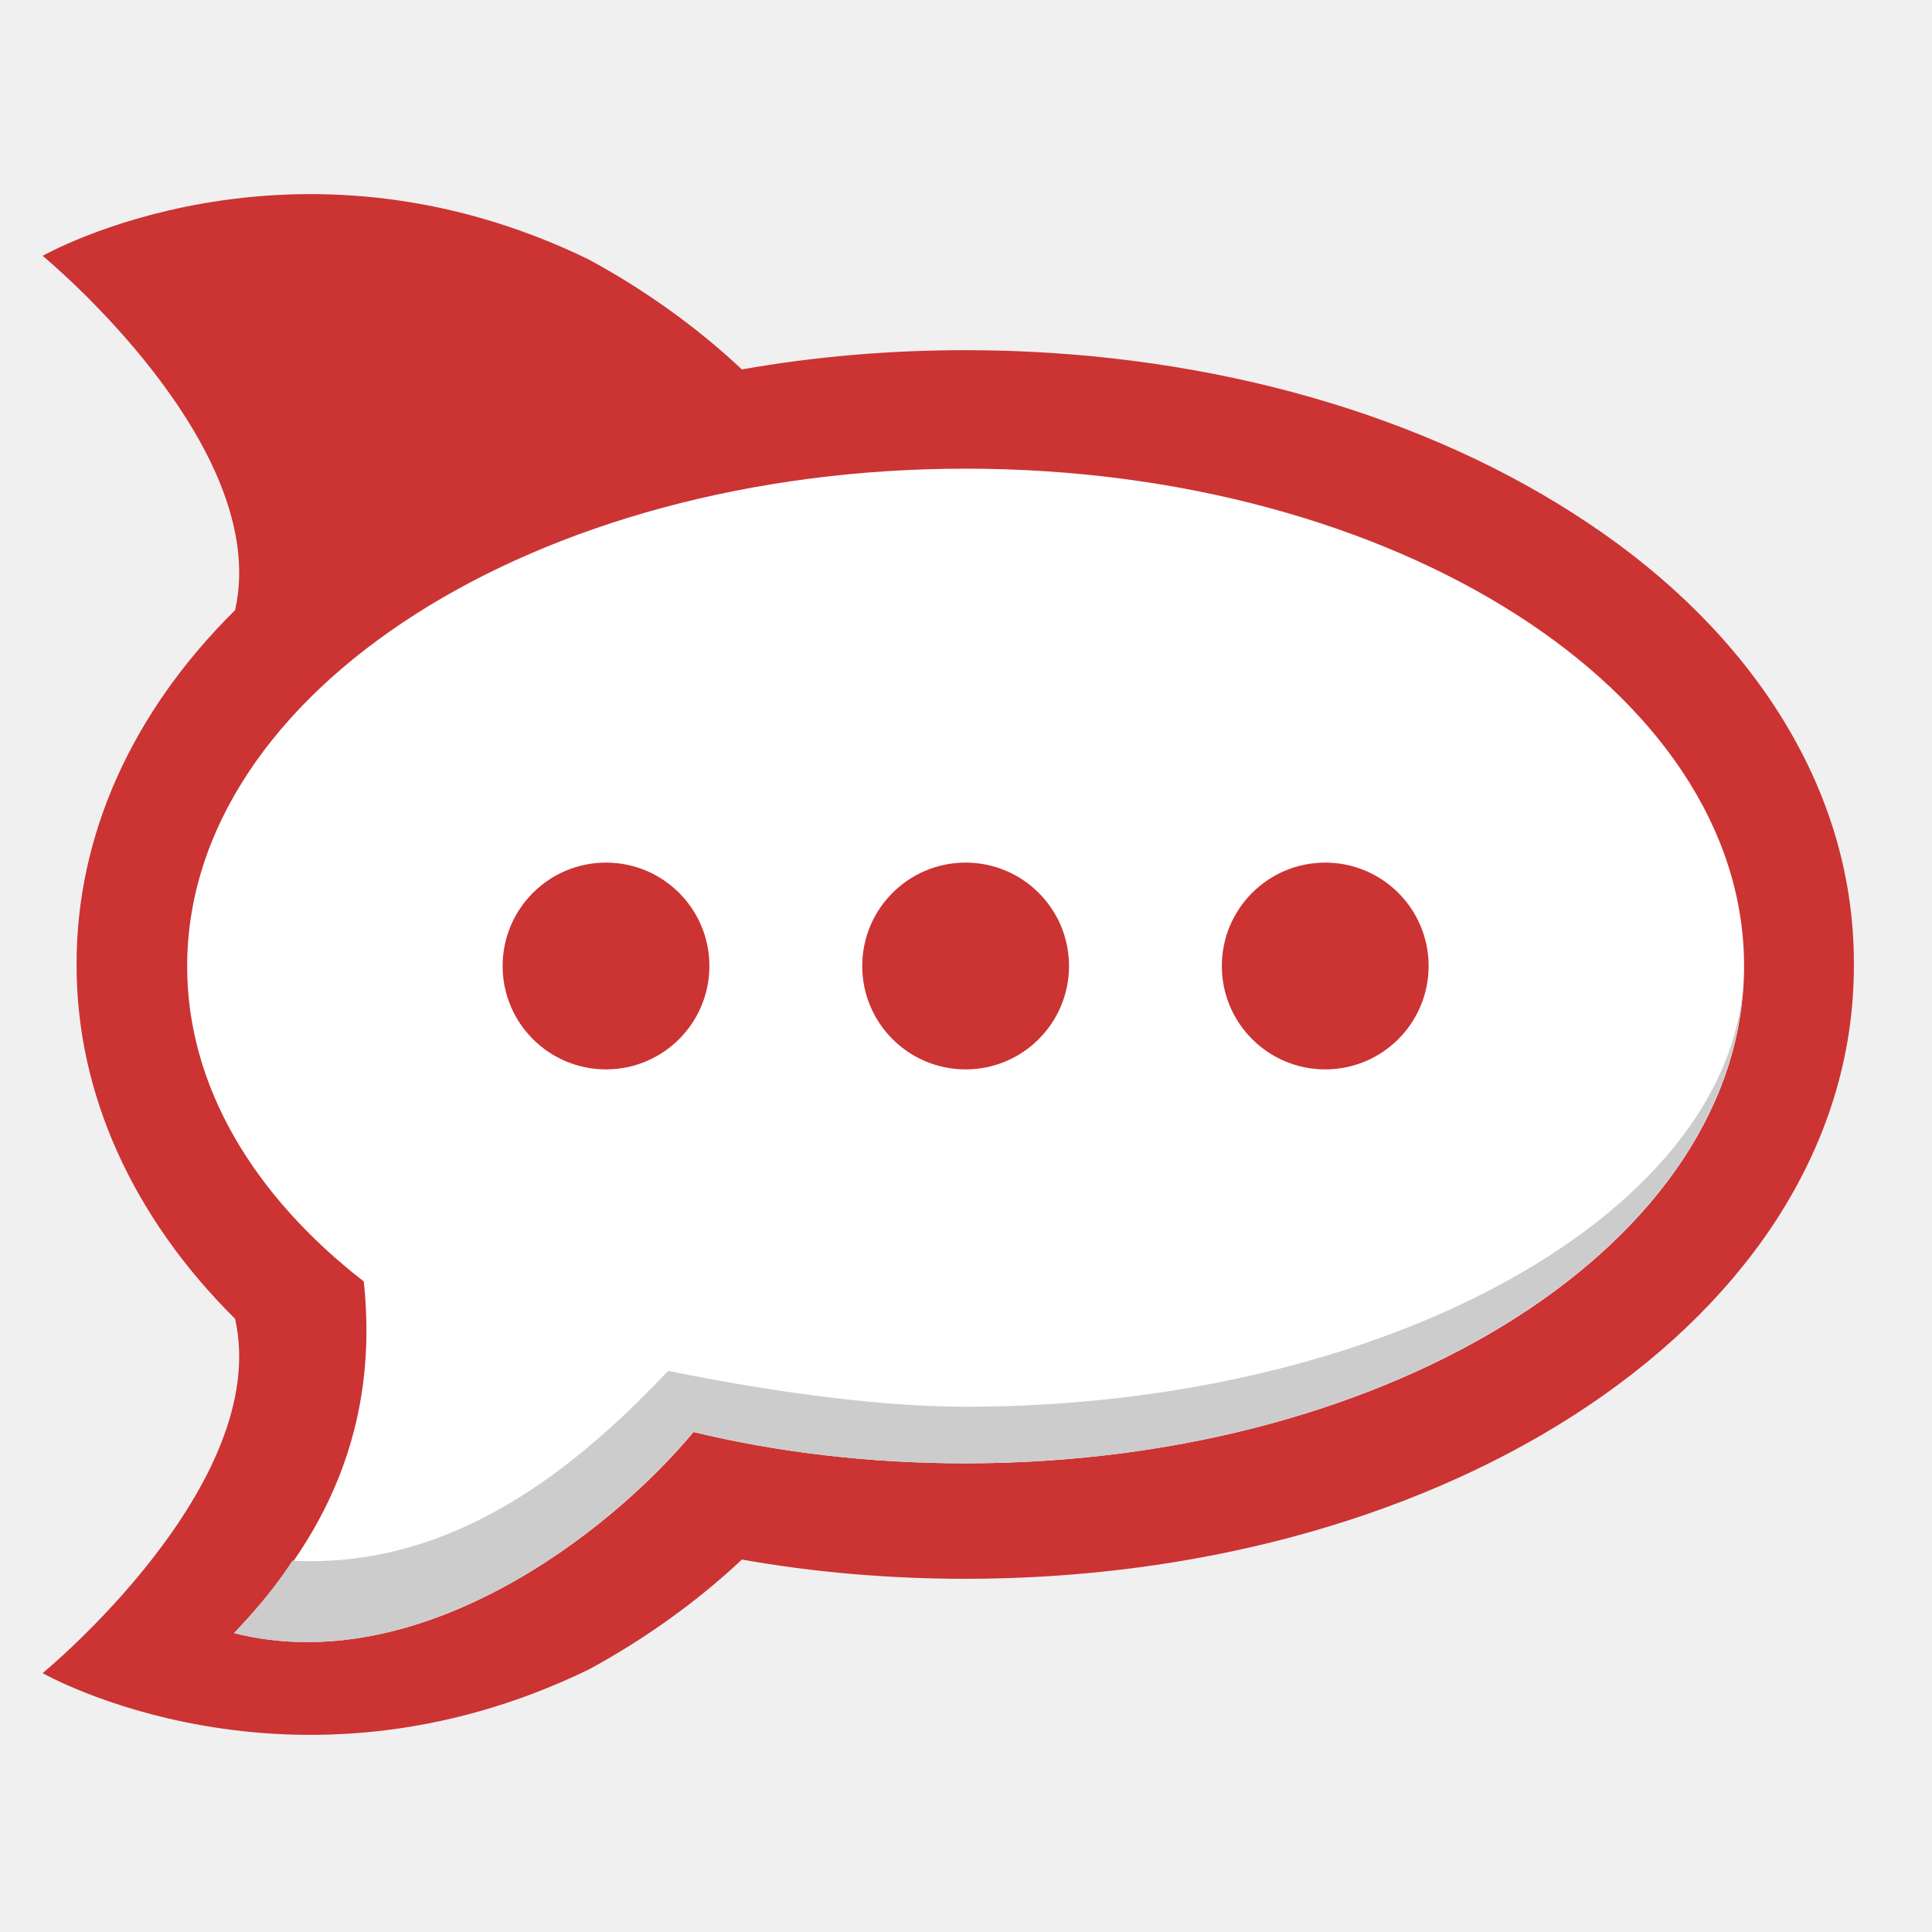
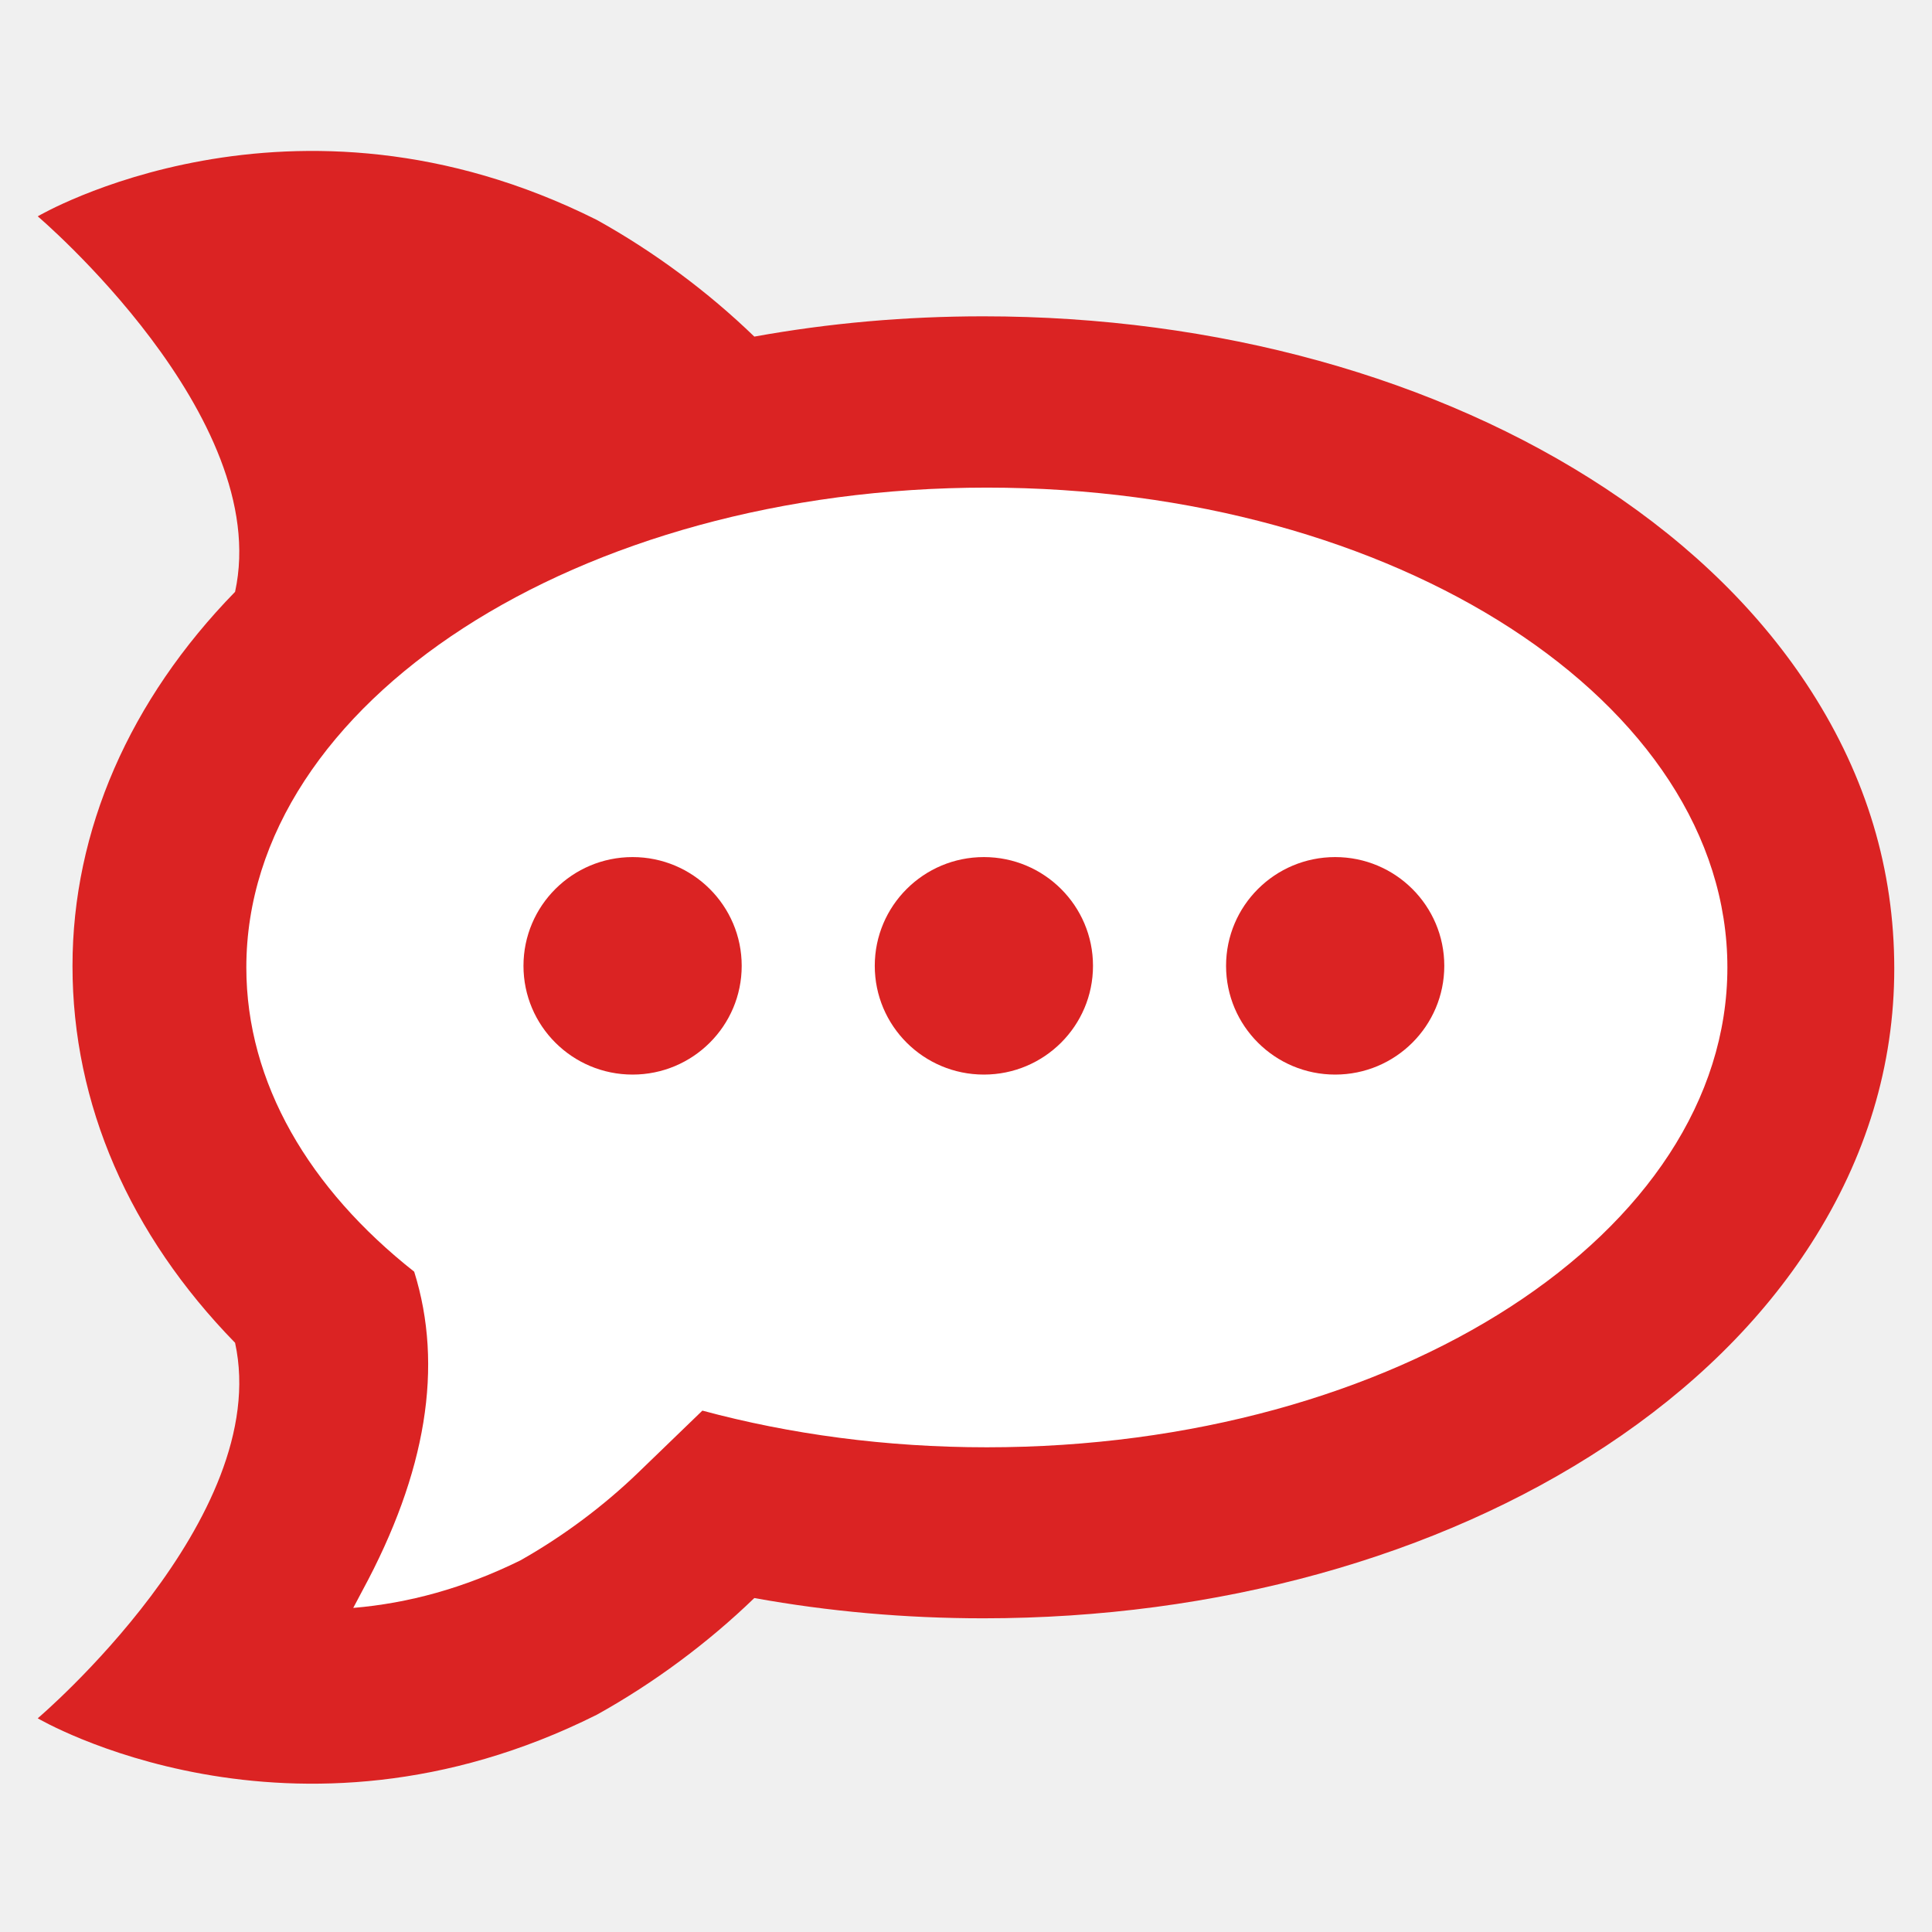
- <svg xmlns="http://www.w3.org/2000/svg" version="1.1" id="Layer_5" x="0px" y="0px" width="512px" height="512px" viewBox="0 0 512 512" enable-background="new 0 0 512 512" xml:space="preserve">
-   <path fill="#CC3333" d="M491.3,255.3c0-24.1-7.2-47.2-21.4-68.7c-12.8-19.3-30.7-36.4-53.2-50.7c-43.5-27.8-100.6-43.1-160.9-43.1  c-20.1,0-40,1.7-59.2,5.1c-11.9-11.2-25.9-21.2-40.7-29.2c-79-38.3-144.6-0.9-144.6-0.9s60.9,50.1,51,93.9c-27.3,27-42,59.6-42,93.6  c0,0.1,0,0.2,0,0.3c0,0.1,0,0.2,0,0.3c0,33.9,14.8,66.6,42,93.6c9.9,43.9-51,93.9-51,93.9s65.5,37.4,144.6-0.9  c14.8-8,28.8-18,40.7-29.2c19.2,3.4,39.1,5.1,59.2,5.1c60.3,0,117.4-15.3,160.9-43.1c22.5-14.4,40.4-31.5,53.2-50.7  c14.2-21.5,21.4-44.6,21.4-68.7c0-0.1,0-0.2,0-0.3C491.3,255.6,491.3,255.4,491.3,255.3z" />
-   <path fill="#FFFFFF" d="M255.9,124.2c113.9,0,206.3,59,206.3,131.8c0,72.8-92.4,131.8-206.3,131.8c-25.4,0-49.7-2.9-72.1-8.3  c-22.8,27.4-73,65.6-121.7,53.3c15.9-17,39.4-45.8,34.3-93.2c-29.2-22.7-46.8-51.8-46.8-83.5C49.6,183.2,142,124.2,255.9,124.2" />
-   <g>
-     <g>
-       <circle fill="#CC3333" cx="255.9" cy="256" r="27.4" />
-     </g>
-     <g>
-       <circle fill="#CC3333" cx="351.2" cy="256" r="27.4" />
-     </g>
-     <g>
-       <circle fill="#CC3333" cx="160.6" cy="256" r="27.4" />
+ <svg xmlns="http://www.w3.org/2000/svg" width="512px" height="512px" viewBox="0 0 512 512" version="1.1">
+   <defs />
+   <g id="Icon--Copy" stroke="none" stroke-width="1" fill="none" fill-rule="evenodd">
+     <g id="icon" transform="translate(10, 40)">
+       <path d="M431.294,167.948 L431.3,167.958 C431.299,167.956 431.298,167.954 431.297,167.953 C431.296,167.951 431.295,167.949 431.294,167.948 Z M148.175,18.286 C163.335,26.707 177.666,37.362 189.904,49.204 C209.631,45.631 229.973,43.829 250.609,43.829 C312.385,43.829 370.953,60.037 415.516,89.458 C438.593,104.702 456.935,122.788 470.028,143.219 C484.609,165.986 492,190.468 492,216.701 C492,242.229 484.609,266.721 470.028,289.482 C456.935,309.924 438.593,328.005 415.516,343.249 C370.953,372.67 312.39,388.868 250.609,388.868 C229.973,388.868 209.636,387.066 189.904,383.497 C177.661,395.335 163.335,405.995 148.175,414.416 C67.173,454.989 0,415.37 0,415.37 C0,415.37 62.453,362.34 52.297,315.853 C24.354,287.208 9.213,252.66 9.213,216.006 C9.213,180.041 24.359,145.493 52.297,116.844 C62.452,70.369 0.021,17.349 5.13654914e-06,17.331 C0.02,17.32 67.185,-22.287 148.175,18.286 Z" id="rocket" fill="#DB2323" fill-rule="nonzero" />
+       <path d="M99.767,297.015 C71.967,275.072 55.281,246.992 55.281,216.386 C55.281,146.157 143.144,89.224 251.528,89.224 C359.912,89.224 447.775,146.157 447.775,216.386 C447.775,286.616 359.912,343.548 251.528,343.548 C224.816,343.548 199.35,340.09 176.139,333.827 L159.169,350.219 C149.949,359.126 139.141,367.187 127.876,373.538 C112.945,380.883 98.2,384.89 83.612,386.113 C84.435,384.615 85.193,383.096 86.006,381.596 C103.01,350.223 107.597,322.03 99.767,297.015 Z" id="bubble" fill="#FFFFFF" />
+       <path d="M157.642,244.775 C141.672,244.775 128.726,231.872 128.726,215.955 C128.726,200.038 141.672,187.135 157.642,187.135 C173.612,187.135 186.558,200.038 186.558,215.955 C186.558,231.872 173.612,244.775 157.642,244.775 Z M250.738,244.775 C234.768,244.775 221.822,231.872 221.822,215.955 C221.822,200.038 234.768,187.135 250.738,187.135 C266.708,187.135 279.655,200.038 279.655,215.955 C279.655,231.872 266.708,244.775 250.738,244.775 Z M343.835,244.775 C327.865,244.775 314.919,231.872 314.919,215.955 C314.919,200.038 327.865,187.135 343.835,187.135 C359.805,187.135 372.751,200.038 372.751,215.955 C372.751,231.872 359.805,244.775 343.835,244.775 Z" id="circles" fill="#DB2323" fill-rule="nonzero" />
    </g>
  </g>
-   <g>
-     <path fill="#CCCCCC" d="M255.8,372.8c-25.4,0-56.2-4.9-78.7-9.5c-20.1,21-53.7,52.7-99.6,50.3c-5.7,8.6-10.2,13.5-15.5,19.2   c48.7,12.3,98.9-25.8,121.7-53.3c22.4,5.4,46.7,8.3,72.1,8.3c113,0,204.8-58.1,206.3-130C460.7,320.1,368.8,372.8,255.8,372.8z" />
-     <path fill="none" stroke="#000000" stroke-miterlimit="10" d="M172,350.9" />
-     <path fill="none" stroke="#000000" stroke-miterlimit="10" d="M200.4,422.9" />
-   </g>
</svg>
